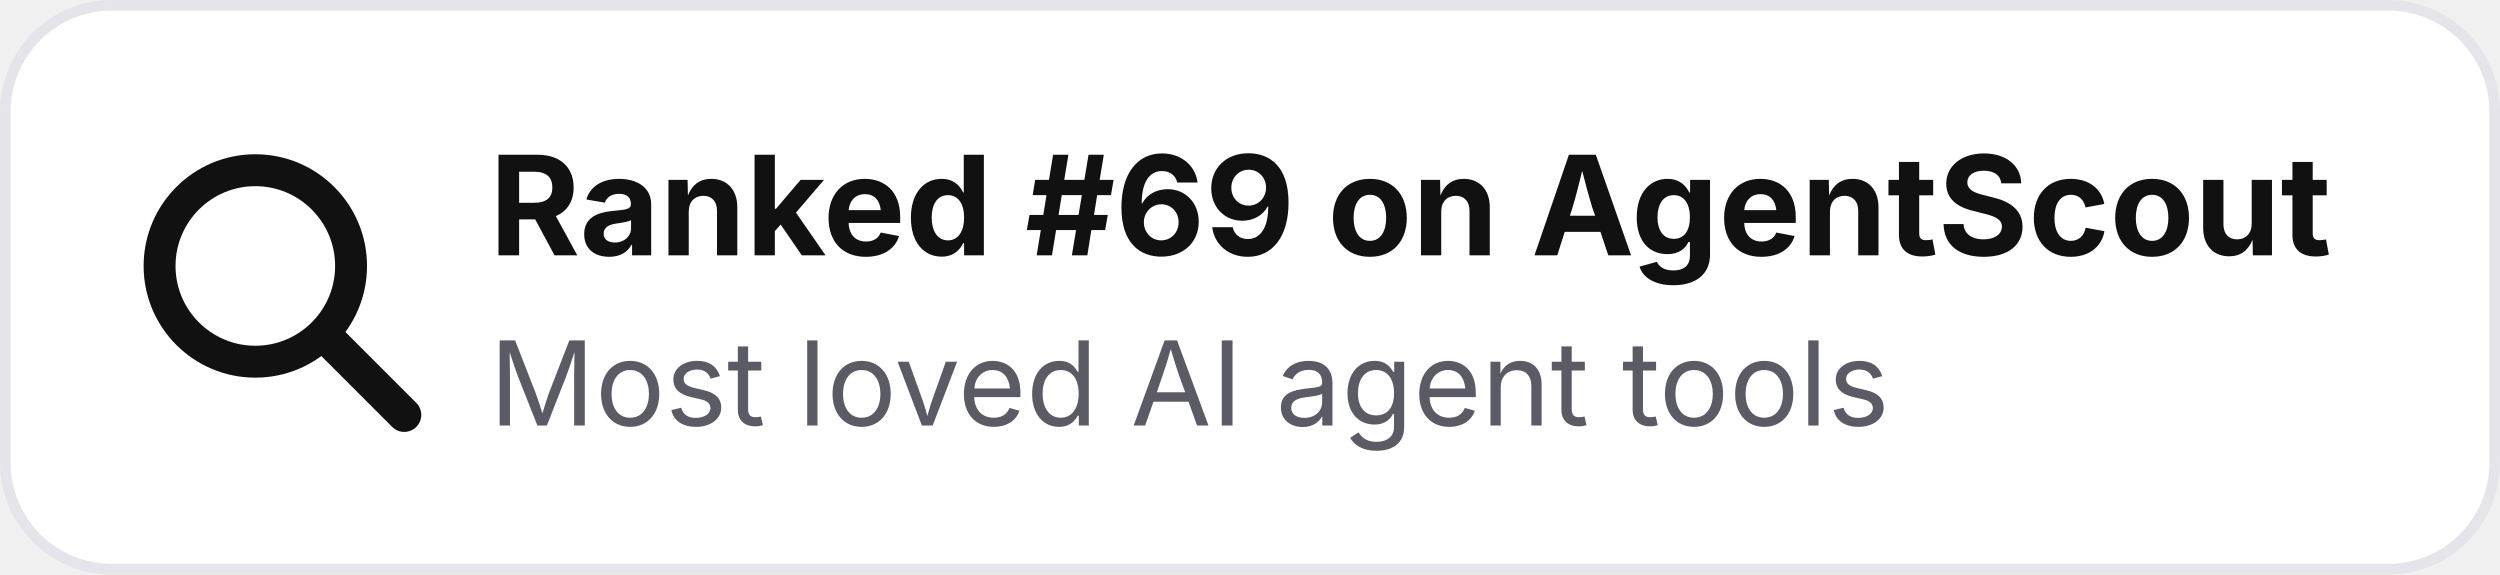
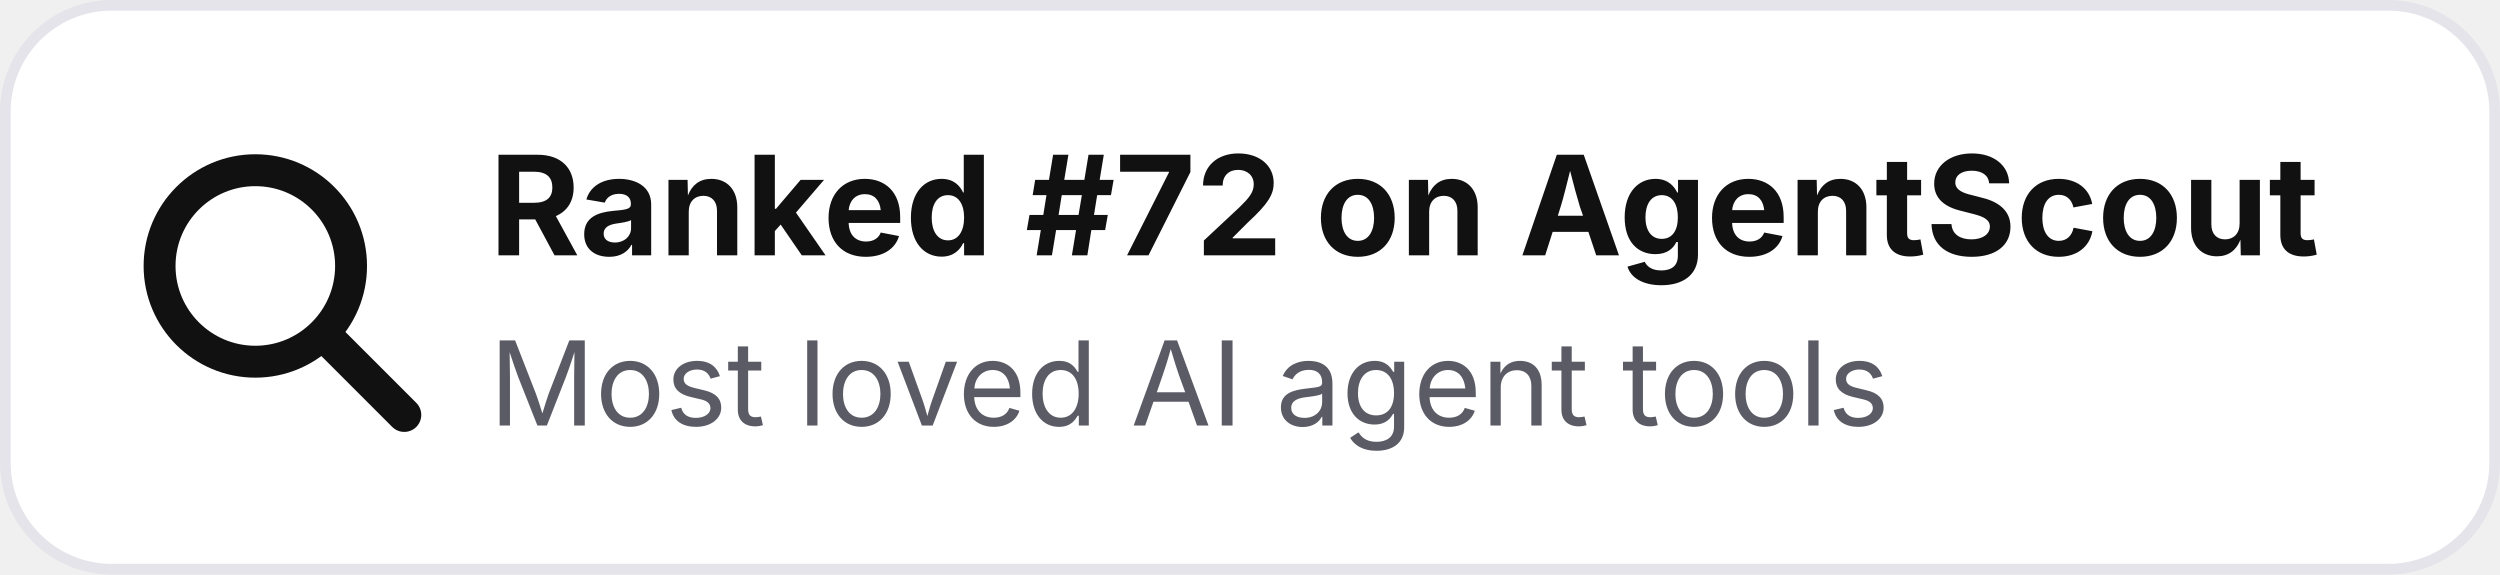
- <svg xmlns="http://www.w3.org/2000/svg" width="235" height="54" viewBox="0 0 235 54" role="img" aria-label="Ranked #69 on AgentScout">
+ <svg xmlns="http://www.w3.org/2000/svg" width="235" height="54" viewBox="0 0 235 54" role="img" aria-label="Ranked #72 on AgentScout">
  <rect x=".5" y=".5" width="234" height="53" rx="10" fill="#ffffff" stroke="#e4e4ea" />
  <circle cx="24" cy="25" r="9" fill="none" stroke="#111111" stroke-width="3" />
  <path d="M31 32l7 7" stroke="#111111" stroke-width="3.2" stroke-linecap="round" />
-   <text x="46" y="24" font-family="Inter,Segoe UI,Arial,sans-serif" font-size="13" font-weight="700" fill="#111111">Ranked #69 on AgentScout</text>
+   <text x="46" y="24" font-family="Inter,Segoe UI,Arial,sans-serif" font-size="13" font-weight="700" fill="#111111">Ranked #72 on AgentScout</text>
  <text x="46" y="40" font-family="Inter,Segoe UI,Arial,sans-serif" font-size="11" fill="#5b5b66">Most loved AI agent tools</text>
</svg>
